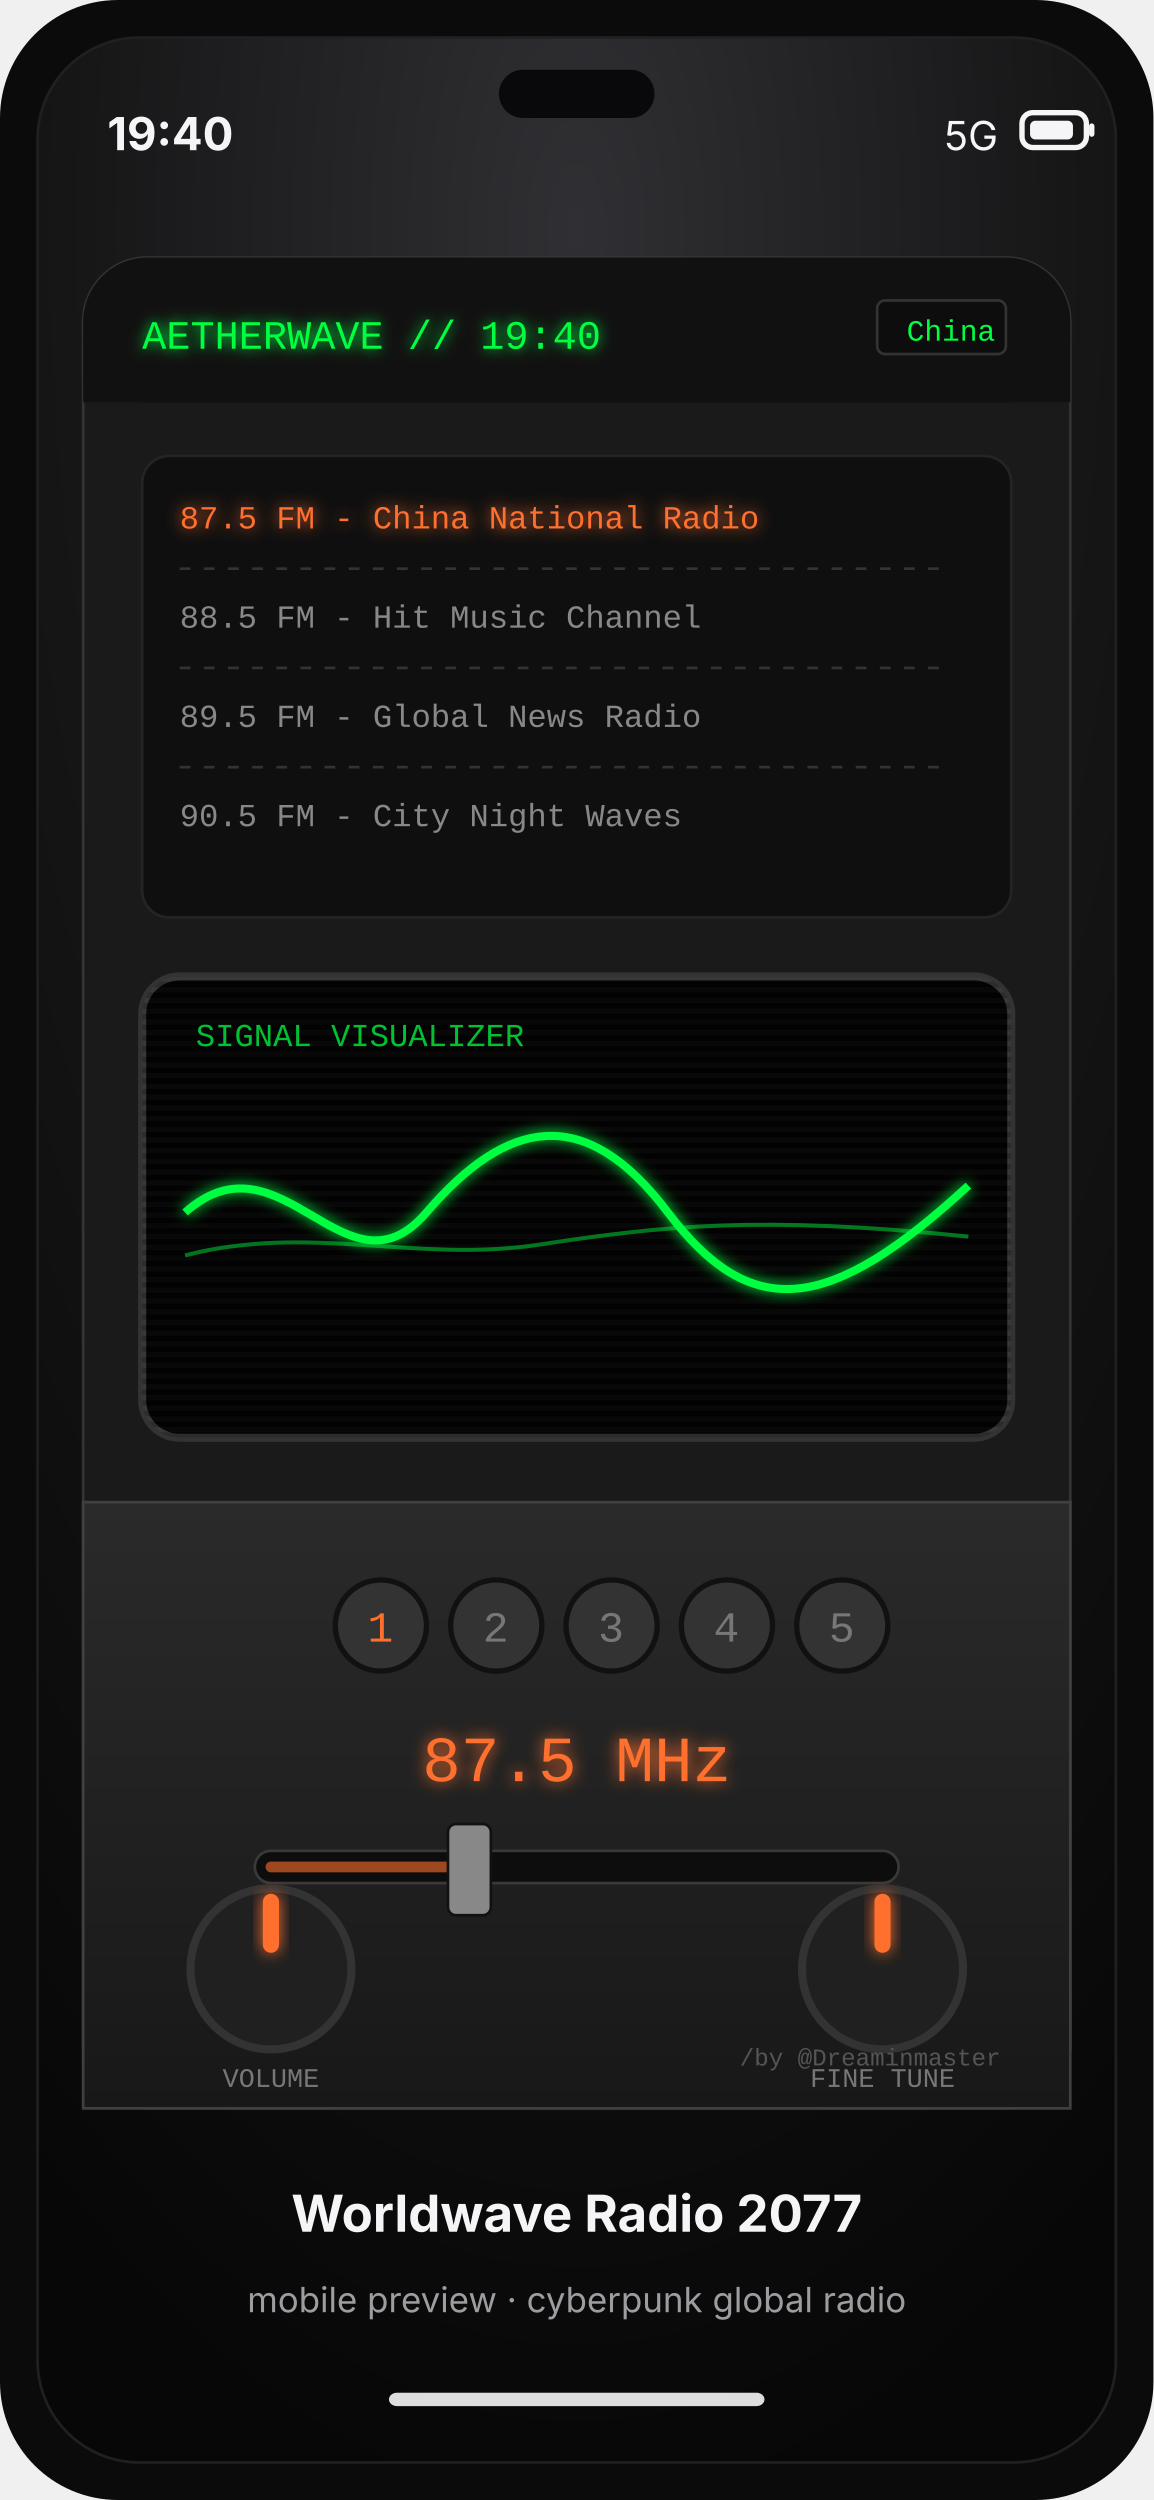
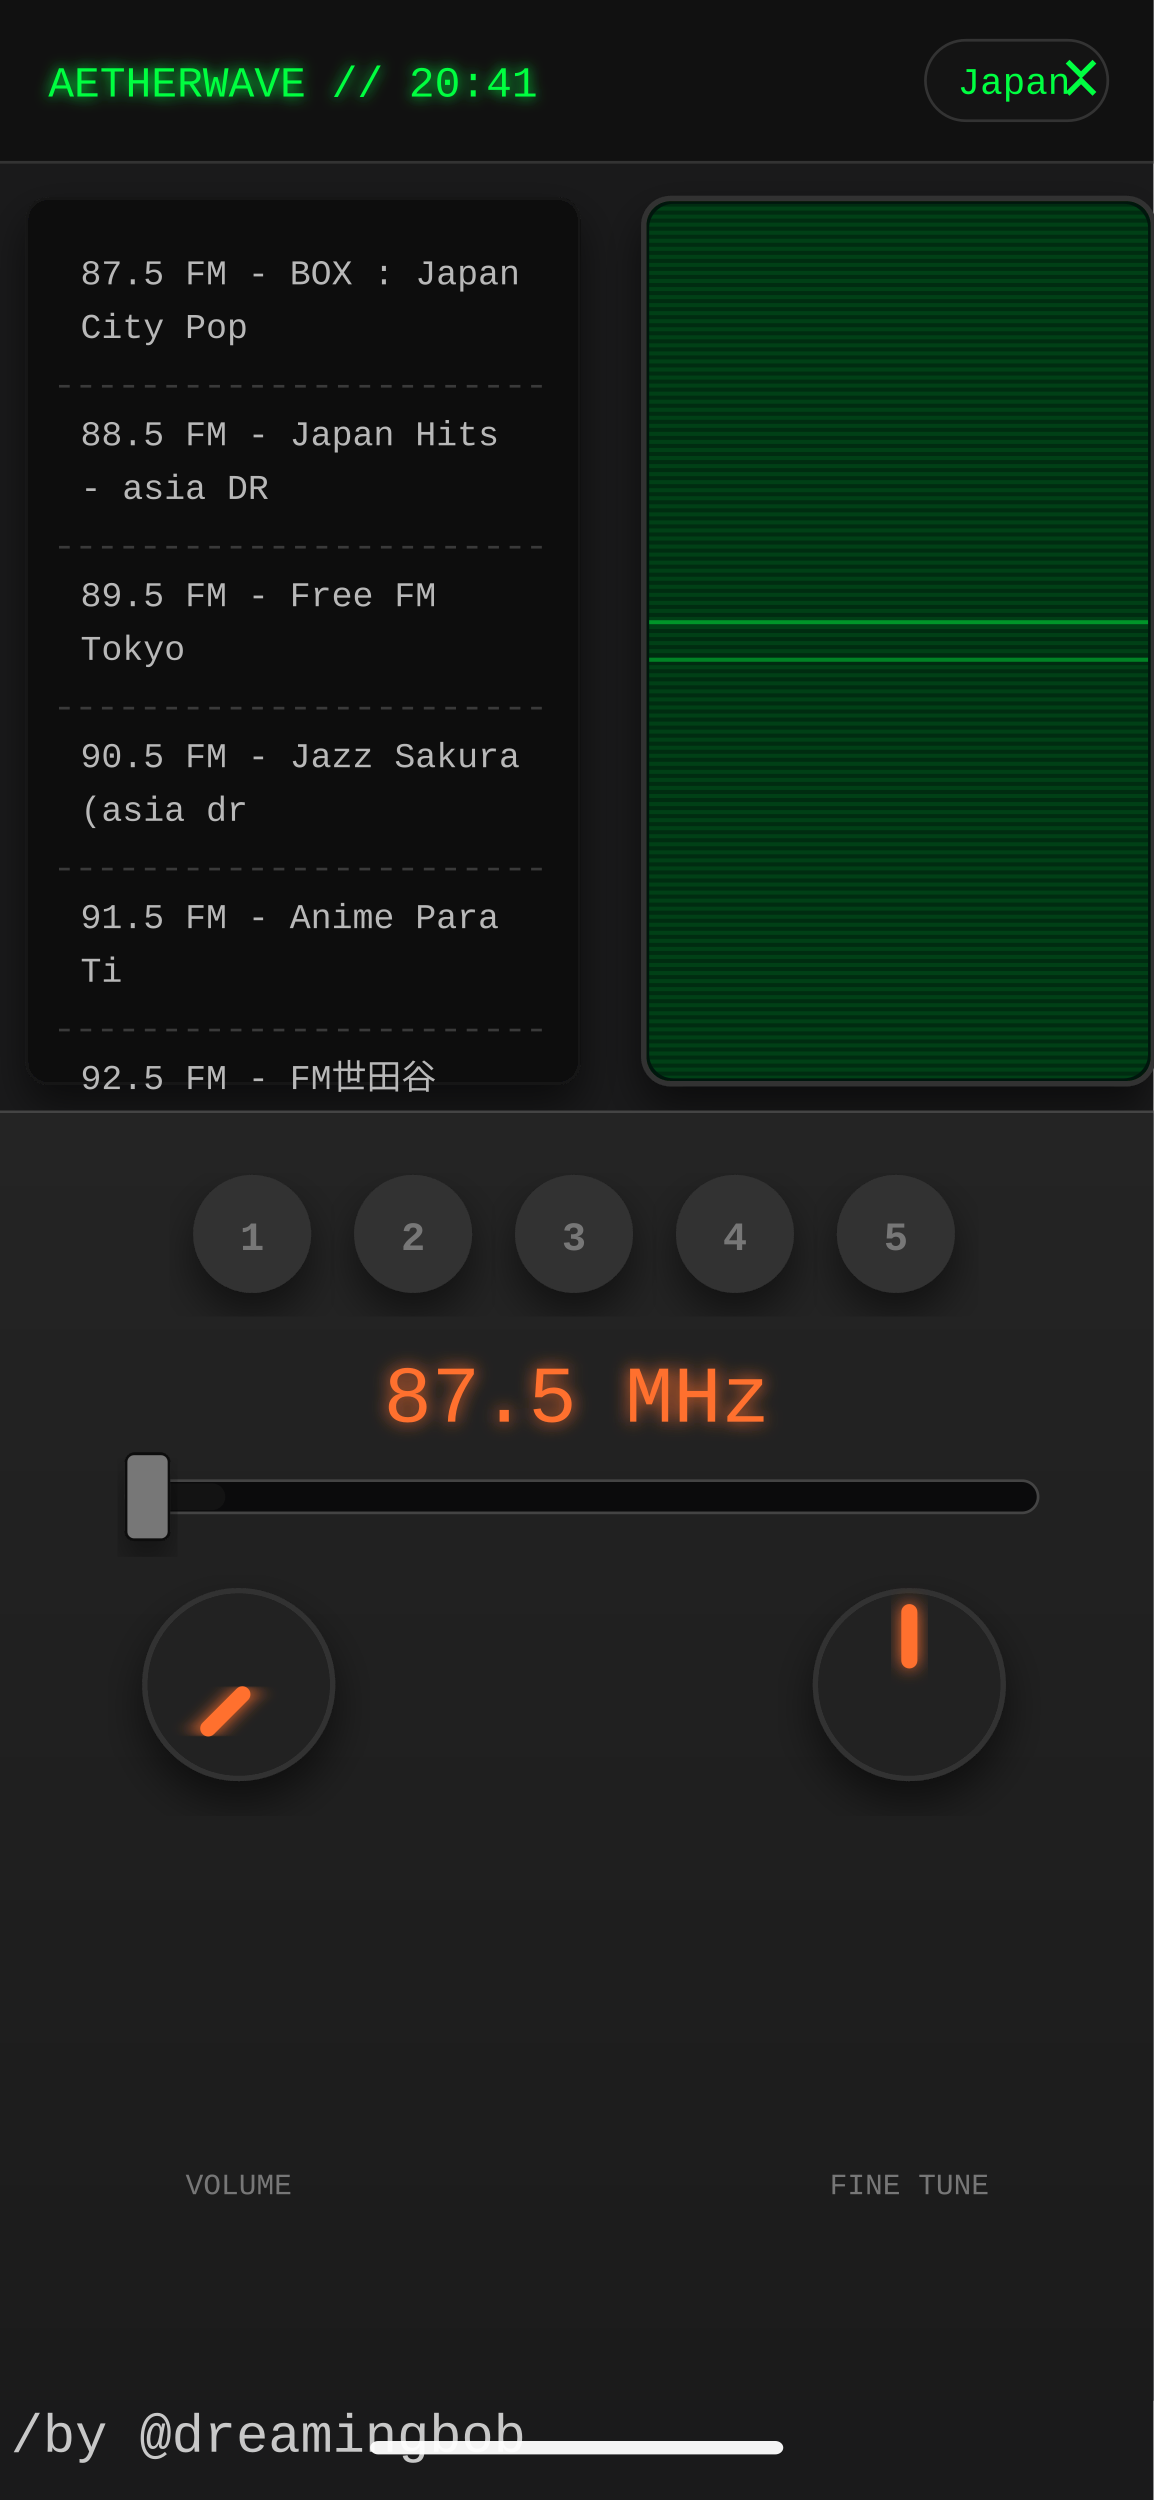
- <svg xmlns="http://www.w3.org/2000/svg" width="430" height="932" viewBox="0 0 430 932" role="img" aria-label="Worldwave Radio 2077 mobile interface preview">
+ <svg xmlns="http://www.w3.org/2000/svg" width="430" height="932" viewBox="0 0 430 932" role="img" aria-label="Worldwave Radio 2077 mobile interface preview matching the original page layout">
  <defs>
-     <radialGradient id="phoneBg" cx="50%" cy="8%" r="95%">
-       <stop offset="0" stop-color="#303034" />
-       <stop offset="0.5" stop-color="#161617" />
-       <stop offset="1" stop-color="#070708" />
-     </radialGradient>
    <linearGradient id="deck" x1="0" y1="0" x2="0" y2="1">
-       <stop offset="0" stop-color="#2a2a2a" />
-       <stop offset="1" stop-color="#181818" />
+       <stop offset="0" stop-color="#242424" />
+       <stop offset="1" stop-color="#1b1b1b" />
    </linearGradient>
    <filter id="greenGlow" x="-60%" y="-60%" width="220%" height="220%">
-       <feGaussianBlur stdDeviation="2.5" result="b" />
+       <feGaussianBlur stdDeviation="2.6" result="b" />
      <feMerge>
        <feMergeNode in="b" />
        <feMergeNode in="SourceGraphic" />
      </feMerge>
    </filter>
    <filter id="orangeGlow" x="-60%" y="-60%" width="220%" height="220%">
-       <feGaussianBlur stdDeviation="3" result="b" />
+       <feGaussianBlur stdDeviation="3.2" result="b" />
      <feMerge>
        <feMergeNode in="b" />
        <feMergeNode in="SourceGraphic" />
      </feMerge>
    </filter>
-     <pattern id="scan" width="4" height="4" patternUnits="userSpaceOnUse">
-       <rect width="4" height="2" fill="rgba(255,255,255,0.035)" />
-       <rect y="2" width="4" height="2" fill="rgba(0,0,0,0.2)" />
+     <filter id="softShadow" x="-20%" y="-20%" width="140%" height="140%">
+       <feDropShadow dx="0" dy="8" stdDeviation="8" flood-color="#000" flood-opacity="0.55" />
+     </filter>
+     <pattern id="scan" width="3" height="3" patternUnits="userSpaceOnUse">
+       <rect width="3" height="1.5" fill="rgba(0,255,65,0.07)" />
+       <rect y="1.5" width="3" height="1.5" fill="rgba(0,0,0,0.25)" />
    </pattern>
  </defs>
-   <rect width="430" height="932" rx="44" fill="#0b0b0c" />
-   <rect x="14" y="14" width="402" height="904" rx="38" fill="url(#phoneBg)" stroke="#202023" />
-   <text x="40" y="56" font-family="-apple-system, BlinkMacSystemFont, Segoe UI, sans-serif" font-size="17" font-weight="700" fill="#f5f5f7">19:40</text>
-   <rect x="186" y="26" width="58" height="18" rx="9" fill="#050506" opacity="0.88" />
-   <text x="352" y="56" font-family="-apple-system, BlinkMacSystemFont, Segoe UI, sans-serif" font-size="15" fill="#f5f5f7">5G</text>
-   <rect x="381" y="42" width="24" height="13" rx="4" fill="none" stroke="#f5f5f7" stroke-width="2" />
-   <rect x="406" y="46" width="2" height="5" rx="1" fill="#f5f5f7" />
-   <rect x="384" y="45" width="16" height="7" rx="2" fill="#f5f5f7" />
-   <g transform="translate(31 96)">
-     <rect width="368" height="690" rx="24" fill="#1a1a1b" stroke="#343436" />
-     <rect width="368" height="54" rx="24" fill="#111" />
-     <rect y="30" width="368" height="24" fill="#111" />
-     <text x="22" y="34" font-family="Courier New, monospace" font-size="15" fill="#00ff41" filter="url(#greenGlow)">AETHERWAVE // 19:40</text>
-     <rect x="296" y="16" width="48" height="20" rx="3" fill="#0d0d0e" stroke="#333" />
-     <text x="307" y="31" font-family="Courier New, monospace" font-size="11" fill="#00ff41">China</text>
-     <rect x="22" y="74" width="324" height="172" rx="10" fill="#0f0f10" stroke="#242426" />
-     <text x="36" y="101" font-family="Courier New, monospace" font-size="12" fill="#ff702e" filter="url(#orangeGlow)">87.5 FM - China National Radio</text>
-     <line x1="36" y1="116" x2="324" y2="116" stroke="#333" stroke-dasharray="4 5" />
-     <text x="36" y="138" font-family="Courier New, monospace" font-size="12" fill="#888">88.5 FM - Hit Music Channel</text>
-     <line x1="36" y1="153" x2="324" y2="153" stroke="#333" stroke-dasharray="4 5" />
-     <text x="36" y="175" font-family="Courier New, monospace" font-size="12" fill="#888">89.5 FM - Global News Radio</text>
-     <line x1="36" y1="190" x2="324" y2="190" stroke="#333" stroke-dasharray="4 5" />
-     <text x="36" y="212" font-family="Courier New, monospace" font-size="12" fill="#888">90.5 FM - City Night Waves</text>
-     <rect x="22" y="268" width="324" height="172" rx="14" fill="#020202" stroke="#333" stroke-width="3" />
-     <rect x="22" y="268" width="324" height="172" rx="14" fill="url(#scan)" opacity="0.72" />
-     <text x="42" y="294" font-family="Courier New, monospace" font-size="12" fill="#00ff41" opacity="0.75">SIGNAL VISUALIZER</text>
-     <path d="M38 356 C74 324,98 391,128 356 S187 315,218 356 S278 394,330 346" fill="none" stroke="#00ff41" stroke-width="3" filter="url(#greenGlow)" />
-     <path d="M38 372 C85 360,124 375,170 368 S252 357,330 365" fill="none" stroke="#00ff41" stroke-width="1.5" opacity="0.45" />
-     <rect x="0" y="464" width="368" height="226" fill="url(#deck)" stroke="#404040" />
-     <circle cx="111" cy="510" r="17" fill="#333" stroke="#111" stroke-width="2" />
-     <text x="106" y="516" font-family="Courier New, monospace" font-size="16" fill="#ff702e">1</text>
-     <circle cx="154" cy="510" r="17" fill="#333" stroke="#111" stroke-width="2" />
-     <text x="149" y="516" font-family="Courier New, monospace" font-size="16" fill="#777">2</text>
-     <circle cx="197" cy="510" r="17" fill="#333" stroke="#111" stroke-width="2" />
-     <text x="192" y="516" font-family="Courier New, monospace" font-size="16" fill="#777">3</text>
-     <circle cx="240" cy="510" r="17" fill="#333" stroke="#111" stroke-width="2" />
-     <text x="235" y="516" font-family="Courier New, monospace" font-size="16" fill="#777">4</text>
-     <circle cx="283" cy="510" r="17" fill="#333" stroke="#111" stroke-width="2" />
-     <text x="278" y="516" font-family="Courier New, monospace" font-size="16" fill="#777">5</text>
-     <text x="184" y="568" text-anchor="middle" font-family="Courier New, monospace" font-size="24" fill="#ff702e" filter="url(#orangeGlow)">87.5 MHz</text>
-     <rect x="64" y="594" width="240" height="12" rx="6" fill="#0d0d0e" stroke="#39393a" />
-     <rect x="68" y="598" width="76" height="4" rx="2" fill="#ff702e" opacity="0.6" />
-     <rect x="136" y="584" width="16" height="34" rx="3" fill="#888" stroke="#111" />
-     <circle cx="70" cy="638" r="30" fill="#202020" stroke="#333" stroke-width="3" />
-     <rect x="67" y="610" width="6" height="22" rx="3" fill="#ff702e" filter="url(#orangeGlow)" />
-     <text x="70" y="682" text-anchor="middle" font-family="Courier New, monospace" font-size="10" fill="#777">VOLUME</text>
-     <circle cx="298" cy="638" r="30" fill="#202020" stroke="#333" stroke-width="3" />
-     <rect x="295" y="610" width="6" height="22" rx="3" fill="#ff702e" filter="url(#orangeGlow)" />
-     <text x="298" y="682" text-anchor="middle" font-family="Courier New, monospace" font-size="10" fill="#777">FINE TUNE</text>
-     <text x="342" y="674" text-anchor="end" font-family="Courier New, monospace" font-size="9" fill="#555">/by @Dreaminmaster</text>
+   <rect width="430" height="932" fill="#1a1a1b" />
+   <rect x="0" y="0" width="430" height="60" fill="#111" />
+   <text x="18" y="36" font-family="Courier New, monospace" font-size="16" fill="#00ff41" filter="url(#greenGlow)">AETHERWAVE // 20:41</text>
+   <rect x="345" y="15" width="68" height="30" rx="15" fill="#141414" stroke="#333" />
+   <text x="357" y="35" font-family="Courier New, monospace" font-size="14" fill="#00ff41">Japan</text>
+   <path d="M398 23 l5 5 l5 -5 M398 35 l5 -5 l5 5" fill="none" stroke="#00ff41" stroke-width="2" />
+   <rect x="0" y="60" width="430" height="1" fill="#333" />
+   <g transform="translate(10 74)">
+     <rect x="0" y="0" width="206" height="330" rx="8" fill="#0f0f10" stroke="#191919" filter="url(#softShadow)" />
+     <g font-family="Courier New, monospace" font-size="13" fill="#b8b8b8">
+       <text x="20" y="32">87.5 FM - BOX : Japan</text>
+       <text x="20" y="52">City Pop</text>
+       <line x1="12" y1="70" x2="196" y2="70" stroke="#3a3a3a" stroke-dasharray="4 4" />
+       <text x="20" y="92">88.5 FM - Japan Hits</text>
+       <text x="20" y="112">- asia DR</text>
+       <line x1="12" y1="130" x2="196" y2="130" stroke="#3a3a3a" stroke-dasharray="4 4" />
+       <text x="20" y="152">89.5 FM - Free FM</text>
+       <text x="20" y="172">Tokyo</text>
+       <line x1="12" y1="190" x2="196" y2="190" stroke="#3a3a3a" stroke-dasharray="4 4" />
+       <text x="20" y="212">90.5 FM - Jazz Sakura</text>
+       <text x="20" y="232">(asia dr</text>
+       <line x1="12" y1="250" x2="196" y2="250" stroke="#3a3a3a" stroke-dasharray="4 4" />
+       <text x="20" y="272">91.5 FM - Anime Para</text>
+       <text x="20" y="292">Ti</text>
+       <line x1="12" y1="310" x2="196" y2="310" stroke="#3a3a3a" stroke-dasharray="4 4" />
+       <text x="20" y="332">92.5 FM - FM世田谷</text>
+     </g>
+     <rect x="230" y="0" width="190" height="330" rx="10" fill="#041907" stroke="#333" stroke-width="2" filter="url(#softShadow)" />
+     <rect x="232" y="2" width="186" height="326" rx="9" fill="url(#scan)" />
+     <rect x="232" y="2" width="186" height="326" rx="9" fill="#00ff41" opacity="0.12" />
+     <path d="M232 165 L418 165" stroke="#00ff41" stroke-width="4" opacity="0.95" filter="url(#greenGlow)" />
+     <path d="M232 158 L418 158" stroke="#00ff41" stroke-width="1.5" opacity="0.5" />
+     <path d="M232 172 L418 172" stroke="#00ff41" stroke-width="1.5" opacity="0.35" />
  </g>
-   <text x="215" y="832" text-anchor="middle" font-family="-apple-system, BlinkMacSystemFont, Segoe UI, sans-serif" font-size="19" font-weight="700" fill="#f5f5f7">Worldwave Radio 2077</text>
-   <text x="215" y="862" text-anchor="middle" font-family="-apple-system, BlinkMacSystemFont, Segoe UI, sans-serif" font-size="13" fill="#9c9ca1">mobile preview · cyberpunk global radio</text>
-   <rect x="145" y="892" width="140" height="5" rx="3" fill="#f5f5f7" opacity="0.9" />
+   <rect x="0" y="414" width="430" height="1" fill="#444" />
+   <rect x="0" y="415" width="430" height="480" fill="url(#deck)" />
+   <g transform="translate(0 0)">
+     <circle cx="94" cy="460" r="22" fill="#333" opacity="0.95" filter="url(#softShadow)" />
+     <circle cx="154" cy="460" r="22" fill="#333" opacity="0.95" filter="url(#softShadow)" />
+     <circle cx="214" cy="460" r="22" fill="#333" opacity="0.95" filter="url(#softShadow)" />
+     <circle cx="274" cy="460" r="22" fill="#333" opacity="0.95" filter="url(#softShadow)" />
+     <circle cx="334" cy="460" r="22" fill="#333" opacity="0.95" filter="url(#softShadow)" />
+     <g font-family="Courier New, monospace" font-size="15" font-weight="700" fill="#777" text-anchor="middle">
+       <text x="94" y="466">1</text>
+       <text x="154" y="466">2</text>
+       <text x="214" y="466">3</text>
+       <text x="274" y="466">4</text>
+       <text x="334" y="466">5</text>
+     </g>
+   </g>
+   <text x="215" y="530" text-anchor="middle" font-family="Courier New, monospace" font-size="30" fill="#ff702e" filter="url(#orangeGlow)">87.5 MHz</text>
+   <rect x="47" y="552" width="340" height="12" rx="6" fill="#0b0b0c" stroke="#444" />
+   <rect x="48" y="553" width="36" height="10" rx="5" fill="#151515" opacity="0.8" />
+   <rect x="47" y="542" width="16" height="32" rx="3" fill="#777" stroke="#111" filter="url(#softShadow)" />
+   <circle cx="89" cy="628" r="35" fill="#202020" stroke="#333" stroke-width="2" filter="url(#softShadow)" />
+   <rect x="72" y="635" width="24" height="6" rx="3" fill="#ff702e" transform="rotate(-45 84 638)" filter="url(#orangeGlow)" />
+   <circle cx="339" cy="628" r="35" fill="#202020" stroke="#333" stroke-width="2" filter="url(#softShadow)" />
+   <rect x="336" y="598" width="6" height="24" rx="3" fill="#ff702e" filter="url(#orangeGlow)" />
+   <text x="89" y="818" text-anchor="middle" font-family="Courier New, monospace" font-size="11" fill="#777">VOLUME</text>
+   <text x="339" y="818" text-anchor="middle" font-family="Courier New, monospace" font-size="11" fill="#777">FINE TUNE</text>
+   <text x="4" y="914" font-family="Courier New, monospace" font-size="20" fill="#c8c8c8">/by @dreamingbob</text>
+   <rect x="138" y="910" width="154" height="5" rx="3" fill="#fff" opacity="0.95" />
</svg>
